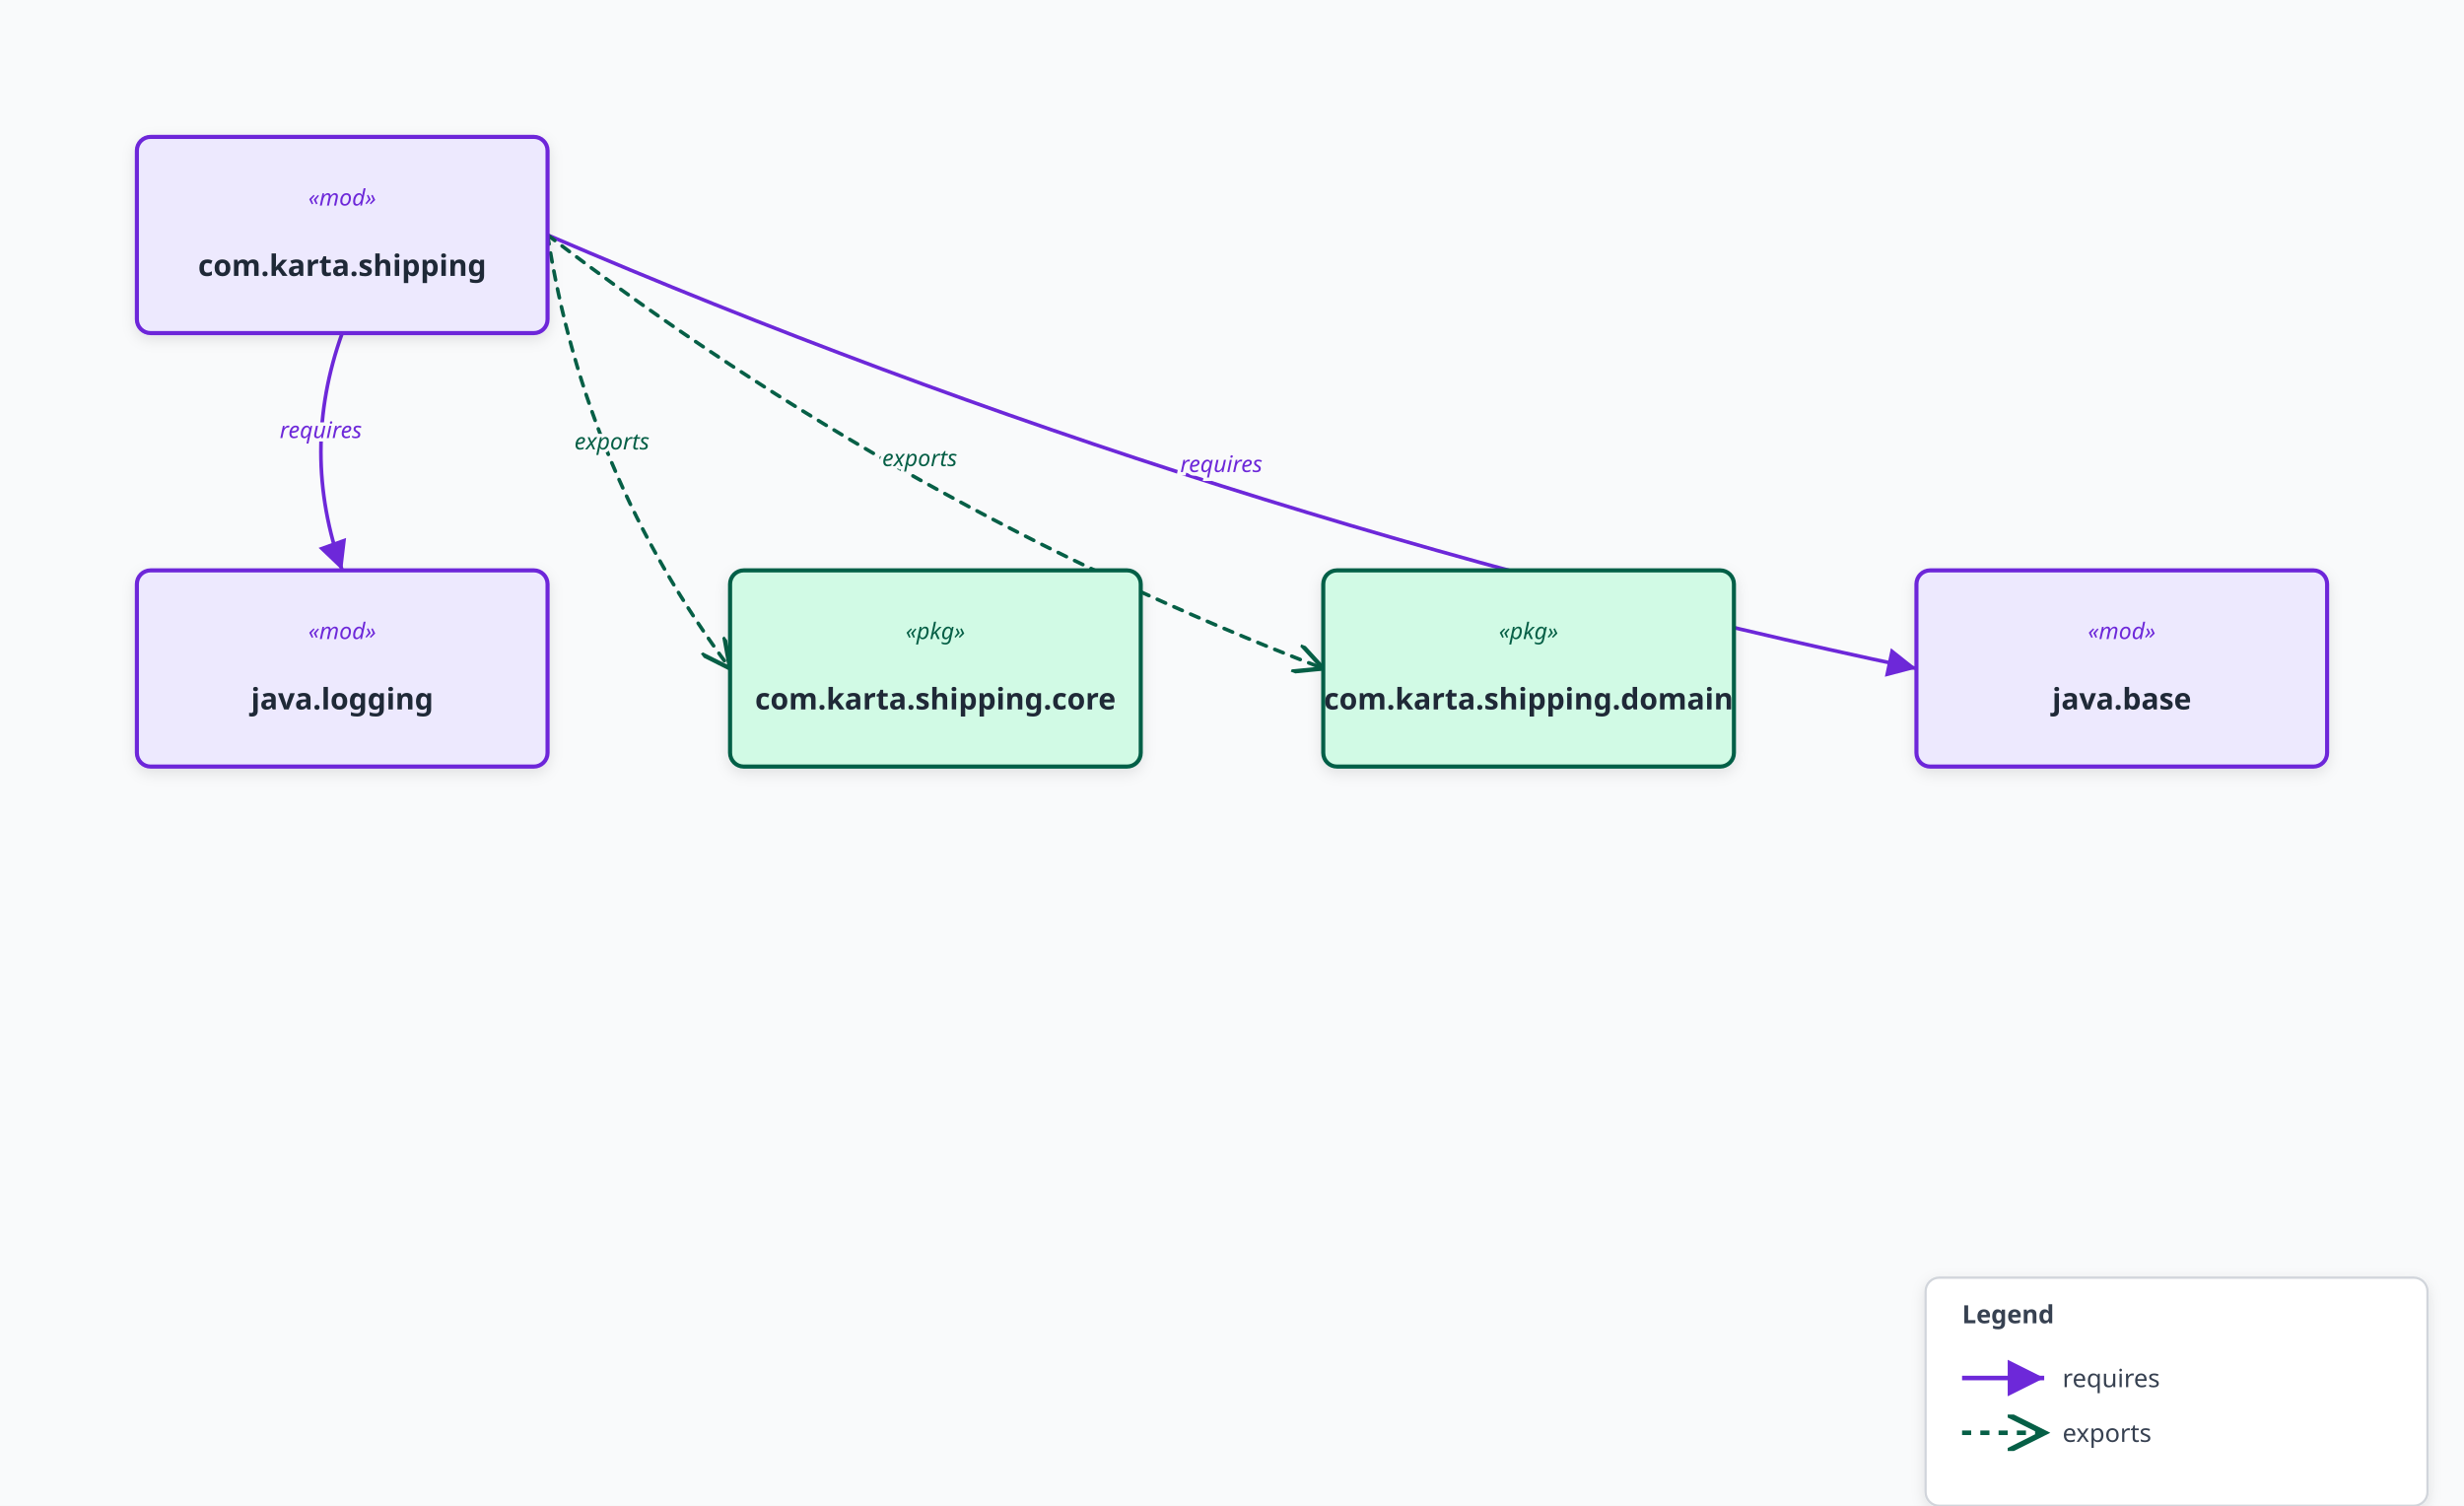
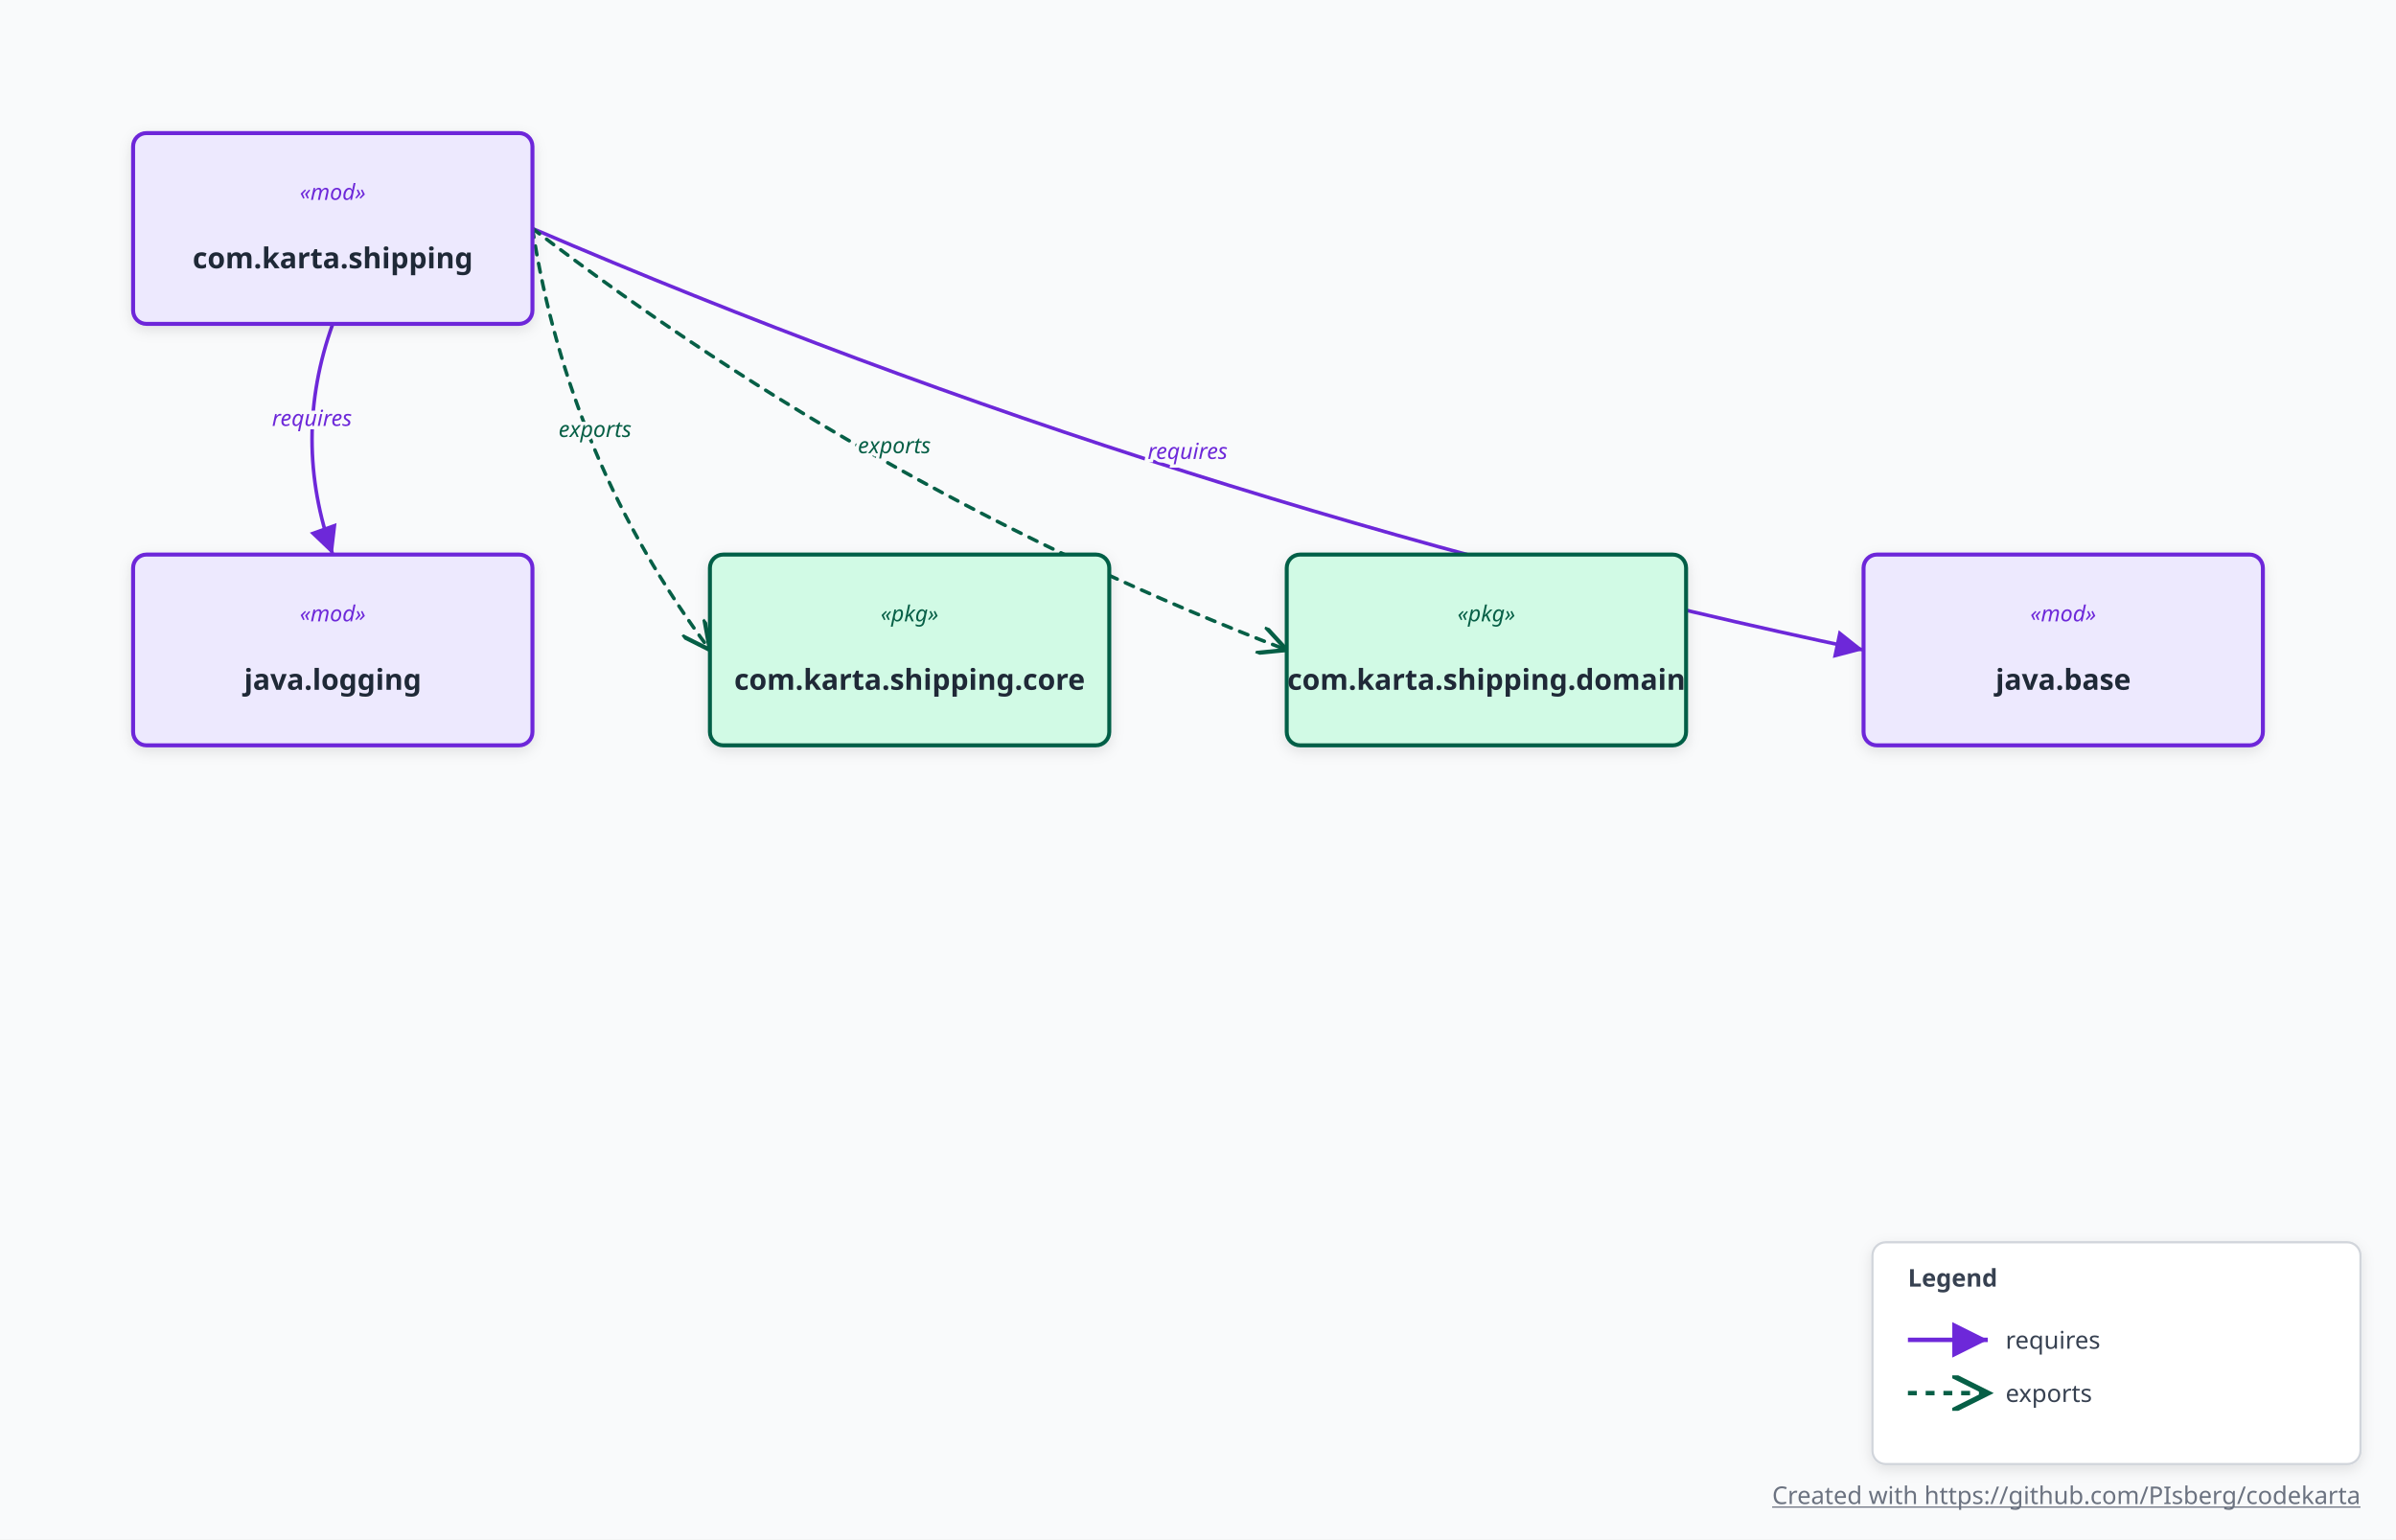
- <svg xmlns="http://www.w3.org/2000/svg" width="1080" height="660" viewBox="0 0 1080 660">
+ <svg xmlns="http://www.w3.org/2000/svg" width="1080" height="694" viewBox="0 0 1080 694">
  <defs>
    <style>
svg { font-family: -apple-system, BlinkMacSystemFont, 'Segoe UI', sans-serif; }
.node-rect { transition: filter 0.15s; }
.node-rect:hover { stroke-width: 2.5 !important; }
.edge-line { stroke-linecap: round; stroke-linejoin: round; }
.edge-label { paint-order: stroke; stroke: #f9fafb; stroke-width: 3; }
+ .diagram-attribution { fill: #6b7280; text-decoration: underline; }
+ .diagram-attribution:hover { fill: #374151; text-decoration: underline; }
.group-rect { }
.node-label { pointer-events: none; }
</style>
    <filter id="nodeShadow" x="-15%" y="-15%" width="130%" height="130%">
      <feDropShadow dx="0" dy="2" stdDeviation="3" flood-color="#0000001a" />
    </filter>
    <marker id="marker-filled-6d28d9" markerWidth="10" markerHeight="8" refX="8" refY="4" orient="auto">
      <path d="M0,0 L8,4 L0,8 Z" fill="#6d28d9" />
    </marker>
    <marker id="marker-open-065f46" markerWidth="10" markerHeight="8" refX="8" refY="4" orient="auto">
      <path d="M0,0 L8,4 L0,8" fill="none" stroke="#065f46" stroke-width="1.2" />
    </marker>
  </defs>
-   <rect width="1080" height="660" fill="#f9fafb" />
+   <rect width="1080" height="694" fill="#f9fafb" />
  <path class="edge-line" d="M240.0 103.0 Q530.5 227.9 840.0 293.0" fill="none" stroke="#6d28d9" stroke-width="1.6" marker-end="url(#marker-filled-6d28d9)" />
  <text class="edge-label" x="535.3" y="206.9" text-anchor="middle" font-family="sans-serif" font-size="10" fill="#6d28d9" font-style="italic">requires</text>
  <path class="edge-line" d="M150.0 146.0 Q131.3 198.0 150.0 250.0" fill="none" stroke="#6d28d9" stroke-width="1.6" marker-end="url(#marker-filled-6d28d9)" />
  <text class="edge-label" x="140.6" y="192.0" text-anchor="middle" font-family="sans-serif" font-size="10" fill="#6d28d9" font-style="italic">requires</text>
  <path class="edge-line" d="M240.0 103.0 Q396.3 222.6 580.0 293.0" fill="none" stroke="#065f46" stroke-width="1.6" stroke-dasharray="4,4" marker-end="url(#marker-open-065f46)" />
  <text class="edge-label" x="403.1" y="204.3" text-anchor="middle" font-family="sans-serif" font-size="10" fill="#065f46" font-style="italic">exports</text>
  <path class="edge-line" d="M240.0 103.0 Q256.4 207.9 320.0 293.0" fill="none" stroke="#065f46" stroke-width="1.6" stroke-dasharray="4,4" marker-end="url(#marker-open-065f46)" />
  <text class="edge-label" x="268.2" y="197.0" text-anchor="middle" font-family="sans-serif" font-size="10" fill="#065f46" font-style="italic">exports</text>
  <g id="com.karta.shipping">
    <rect class="node-rect" x="60.0" y="60.0" width="180.0" height="86.0" rx="6" fill="#ede9fe" stroke="#6d28d9" stroke-width="1.8" filter="url(#nodeShadow)" />
    <text class="node-label" x="150.0" y="90.1" text-anchor="middle" font-family="sans-serif" font-size="10" fill="#6d28d9" font-style="italic">«mod»</text>
    <text class="node-label" x="150.0" y="115.9" text-anchor="middle" dominant-baseline="central" font-family="sans-serif" font-size="13" font-weight="bold" fill="#1f2937">com.karta.shipping</text>
  </g>
  <g id="java.base">
    <rect class="node-rect" x="840.0" y="250.0" width="180.0" height="86.0" rx="6" fill="#ede9fe" stroke="#6d28d9" stroke-width="1.8" filter="url(#nodeShadow)" />
    <text class="node-label" x="930.0" y="280.1" text-anchor="middle" font-family="sans-serif" font-size="10" fill="#6d28d9" font-style="italic">«mod»</text>
    <text class="node-label" x="930.0" y="305.9" text-anchor="middle" dominant-baseline="central" font-family="sans-serif" font-size="13" font-weight="bold" fill="#1f2937">java.base</text>
  </g>
  <g id="java.logging">
    <rect class="node-rect" x="60.0" y="250.0" width="180.0" height="86.0" rx="6" fill="#ede9fe" stroke="#6d28d9" stroke-width="1.8" filter="url(#nodeShadow)" />
    <text class="node-label" x="150.0" y="280.1" text-anchor="middle" font-family="sans-serif" font-size="10" fill="#6d28d9" font-style="italic">«mod»</text>
    <text class="node-label" x="150.0" y="305.9" text-anchor="middle" dominant-baseline="central" font-family="sans-serif" font-size="13" font-weight="bold" fill="#1f2937">java.logging</text>
  </g>
  <g id="com.karta.shipping.domain">
    <rect class="node-rect" x="580.0" y="250.0" width="180.0" height="86.0" rx="6" fill="#d1fae5" stroke="#065f46" stroke-width="1.8" filter="url(#nodeShadow)" />
    <text class="node-label" x="670.0" y="280.1" text-anchor="middle" font-family="sans-serif" font-size="10" fill="#065f46" font-style="italic">«pkg»</text>
    <text class="node-label" x="670.0" y="305.9" text-anchor="middle" dominant-baseline="central" font-family="sans-serif" font-size="13" font-weight="bold" fill="#1f2937">com.karta.shipping.domain</text>
  </g>
  <g id="com.karta.shipping.core">
    <rect class="node-rect" x="320.0" y="250.0" width="180.0" height="86.0" rx="6" fill="#d1fae5" stroke="#065f46" stroke-width="1.8" filter="url(#nodeShadow)" />
    <text class="node-label" x="410.0" y="280.1" text-anchor="middle" font-family="sans-serif" font-size="10" fill="#065f46" font-style="italic">«pkg»</text>
    <text class="node-label" x="410.0" y="305.9" text-anchor="middle" dominant-baseline="central" font-family="sans-serif" font-size="13" font-weight="bold" fill="#1f2937">com.karta.shipping.core</text>
  </g>
  <rect x="844.0" y="560.0" width="220.0" height="100.0" rx="6" fill="#ffffff" stroke="#d1d5db" stroke-width="1" filter="url(#nodeShadow)" />
  <text x="860.0" y="580.0" font-family="sans-serif" font-size="11" font-weight="bold" fill="#374151">Legend</text>
  <line x1="860.0" y1="604.0" x2="896.0" y2="604.0" stroke="#6d28d9" stroke-width="2" marker-end="url(#marker-filled-6d28d9)" />
  <text x="904.0" y="608.0" font-family="sans-serif" font-size="11" fill="#374151">requires</text>
  <line x1="860.0" y1="628.0" x2="896.0" y2="628.0" stroke="#065f46" stroke-width="2" stroke-dasharray="4,4" marker-end="url(#marker-open-065f46)" />
  <text x="904.0" y="632.0" font-family="sans-serif" font-size="11" fill="#374151">exports</text>
+   <a class="diagram-attribution" href="https://github.com/PIsberg/codekarta" target="_blank" rel="noopener noreferrer">
+     <text x="1064.0" y="678.0" text-anchor="end" font-family="sans-serif" font-size="11" fill="#6b7280" text-decoration="underline">Created with https://github.com/PIsberg/codekarta</text>
+   </a>
</svg>
